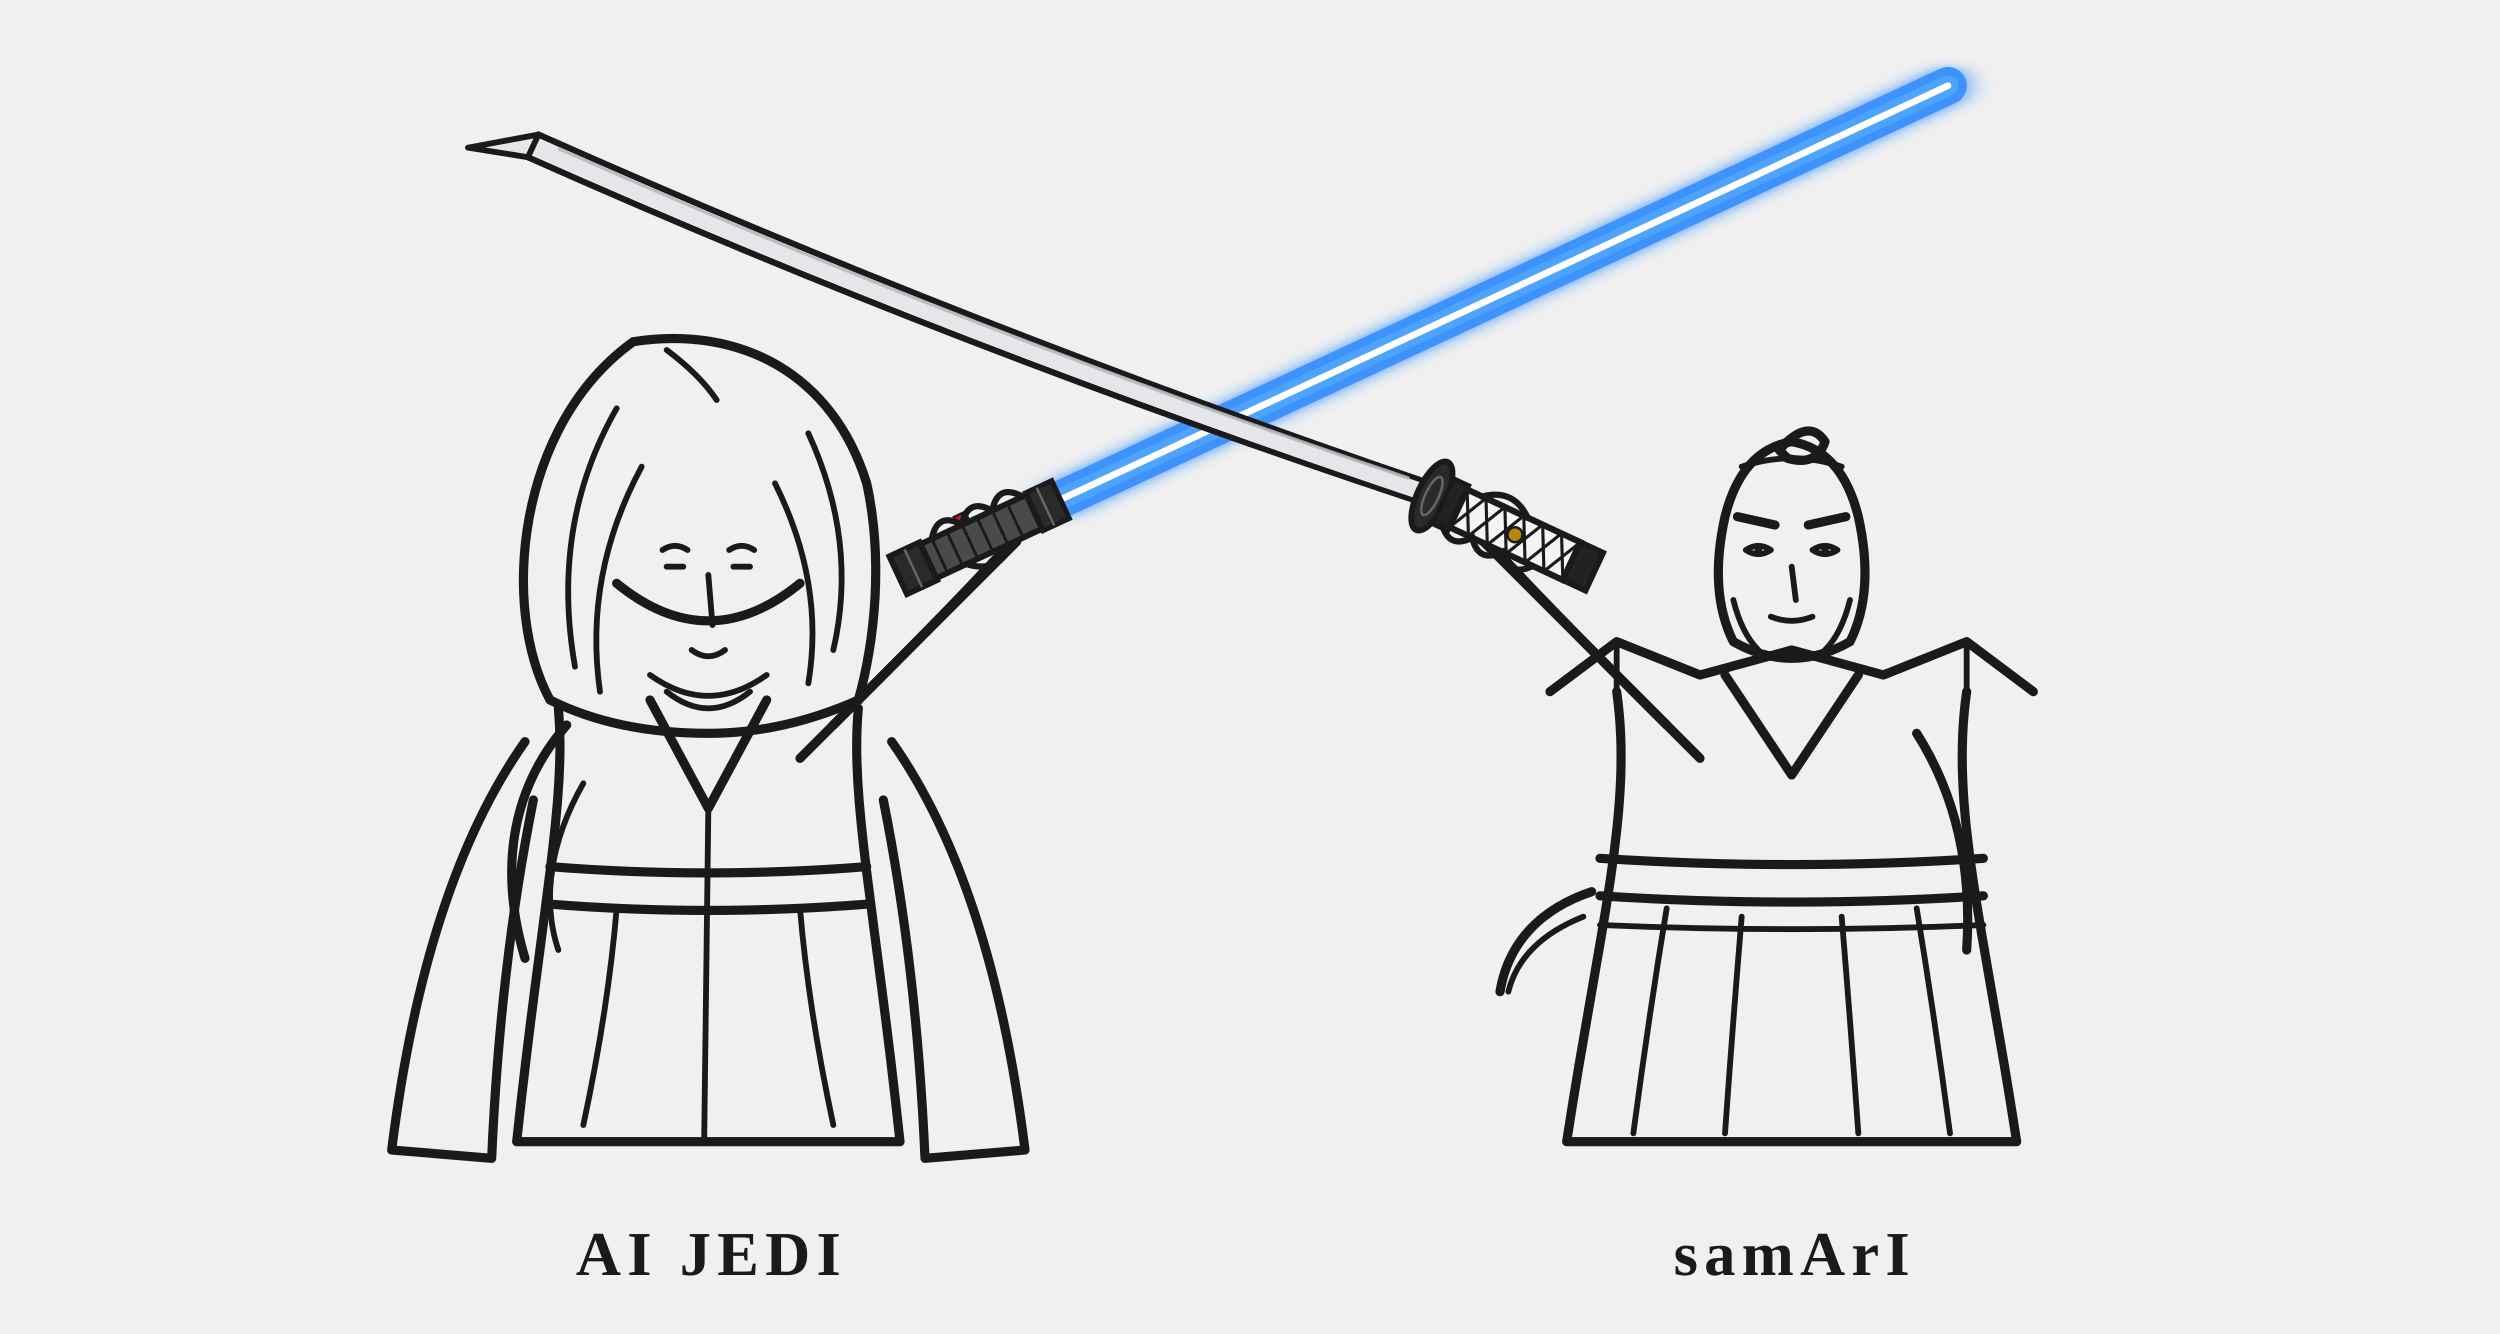
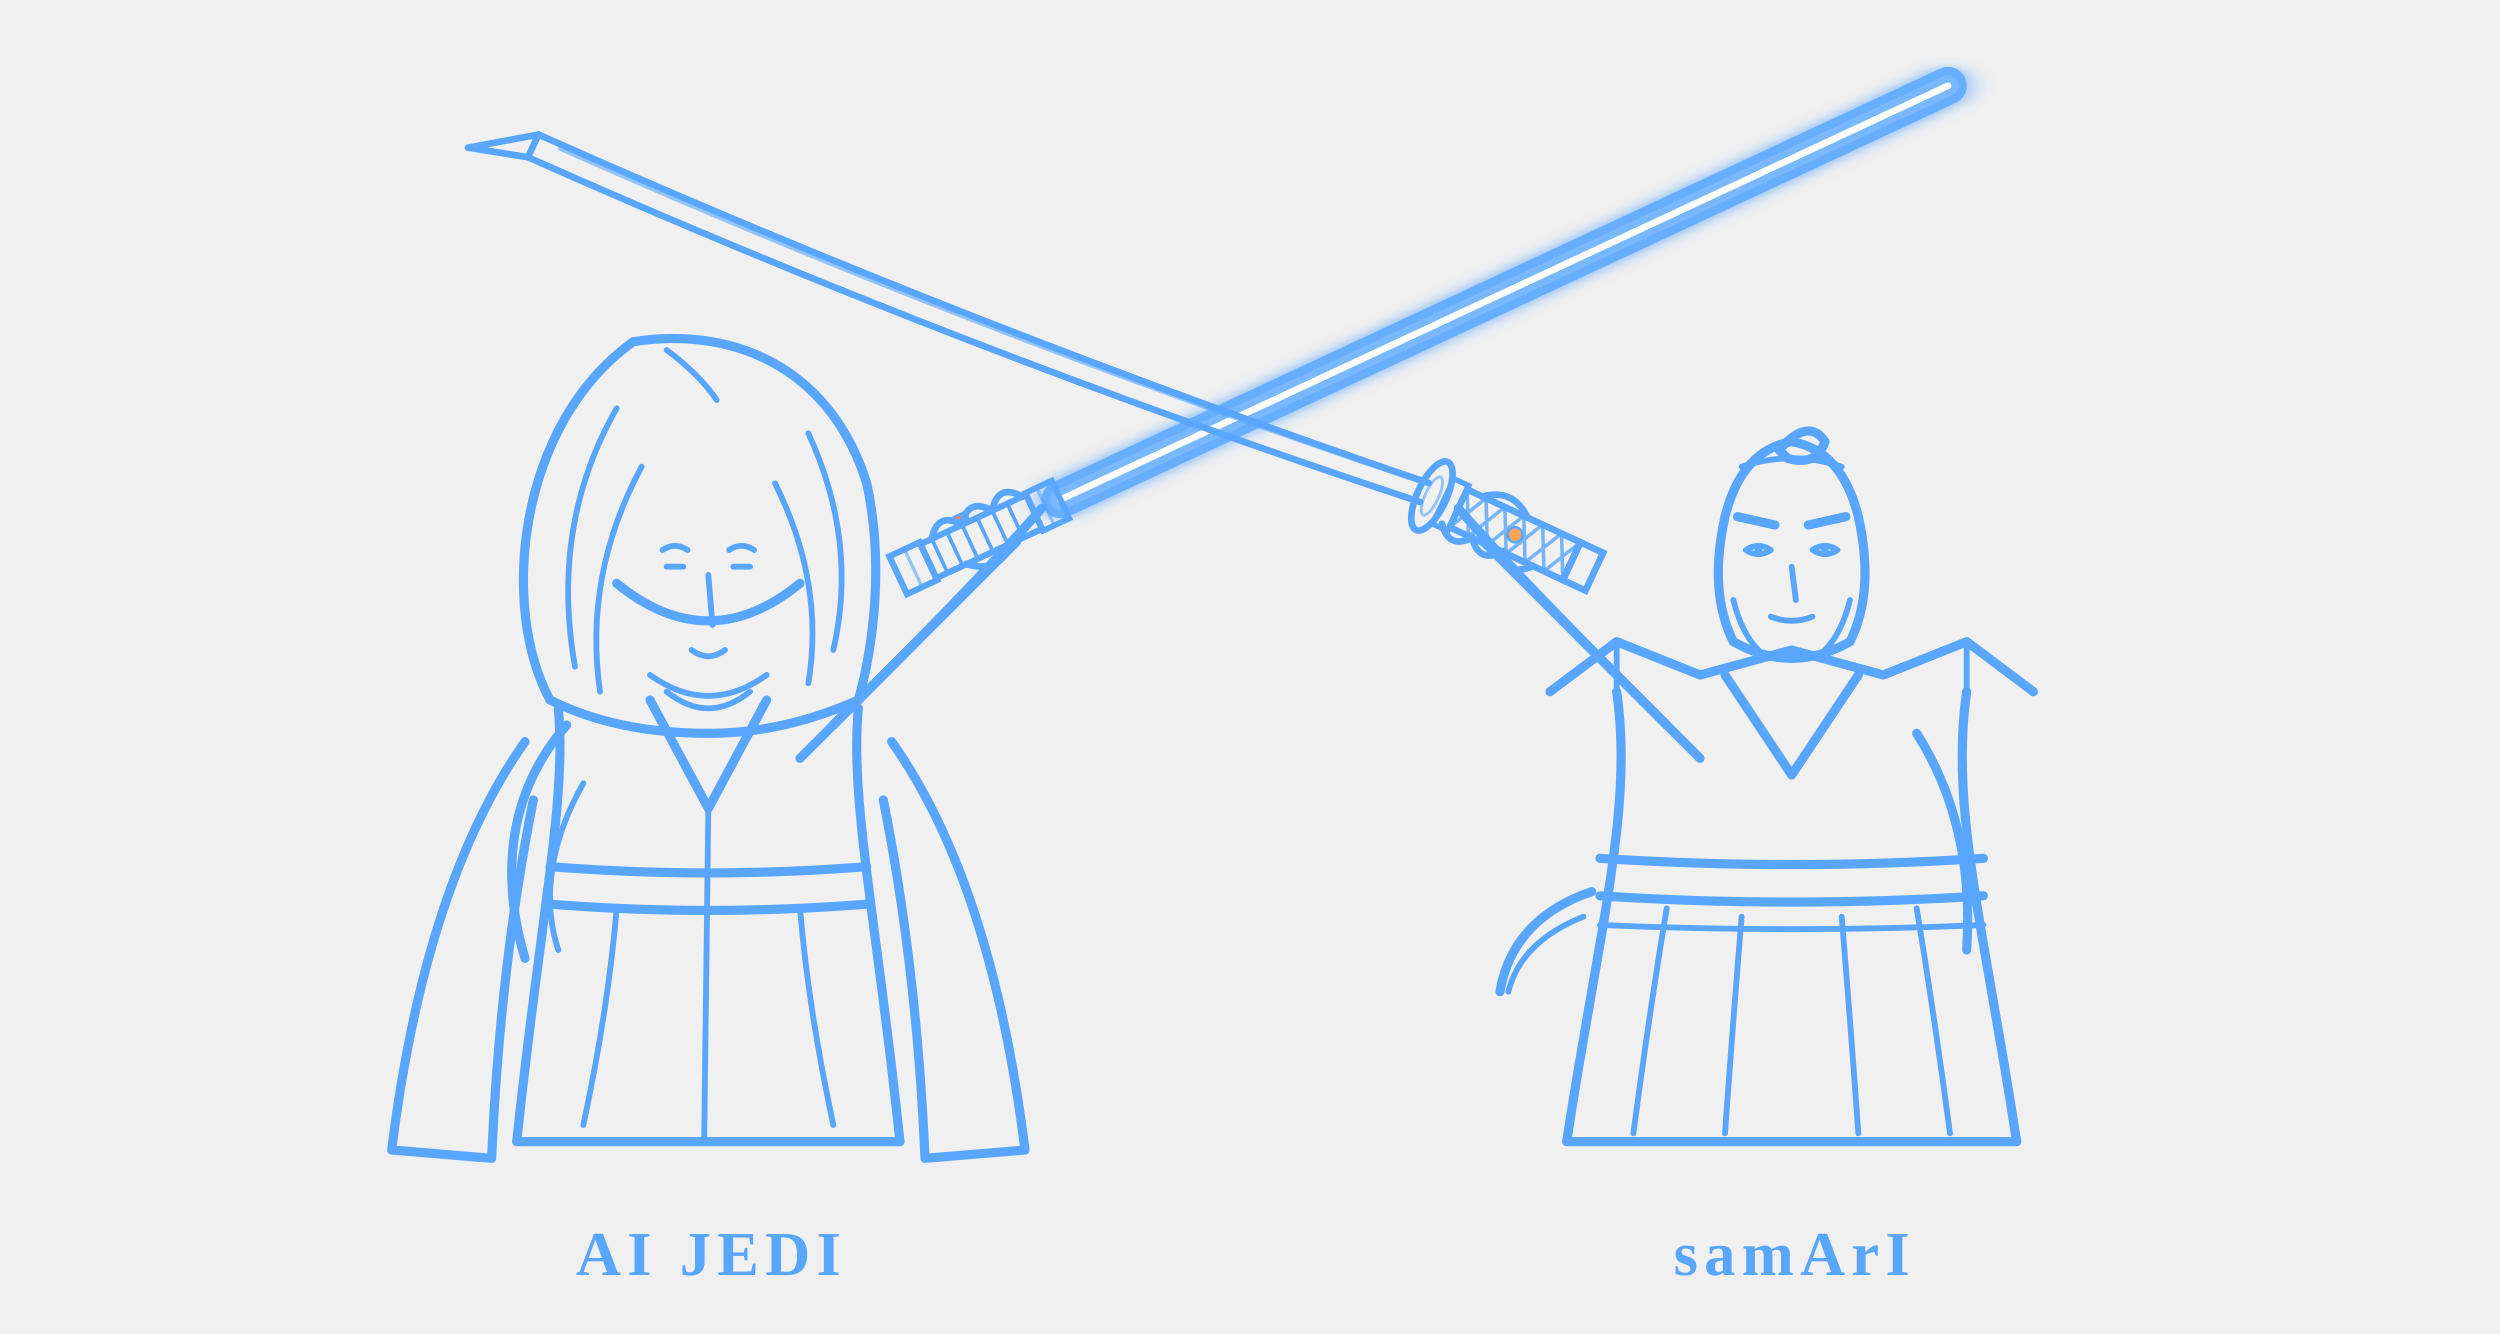
- <svg xmlns="http://www.w3.org/2000/svg" viewBox="0 0 600 320" color="#1a1a1a" role="img" aria-label="AI JEDI and samArI crossing weapons">
+ <svg xmlns="http://www.w3.org/2000/svg" viewBox="0 0 600 320" color="#58a6ff" role="img" aria-label="AI JEDI and samArI crossing weapons">
  <defs>
    <style>
      .ink       { fill: none; stroke: currentColor; stroke-width: 2.2; stroke-linecap: round; stroke-linejoin: round; }
      .ink-thin  { fill: none; stroke: currentColor; stroke-width: 1.4; stroke-linecap: round; stroke-linejoin: round; }
      .label     { font-family: Georgia, "Times New Roman", serif; font-size: 15px; font-weight: 700; letter-spacing: 0.1em; fill: currentColor; }
    </style>
    <filter id="glow" x="-50%" y="-50%" width="200%" height="200%">
      <feGaussianBlur stdDeviation="2.4" result="b" />
      <feMerge>
        <feMergeNode in="b" />
        <feMergeNode in="SourceGraphic" />
      </feMerge>
    </filter>
  </defs>
  <g transform="translate(170,212)">
    <path class="ink" d="M -44,-34 Q -68,0 -76,64 L -52,66 Q -50,20 -42,-20" />
    <path class="ink" d="M  44,-34 Q  68,0  76,64 L  52,66 Q  50,20  42,-20" />
    <path class="ink" d="M -38,-44                          C -50,-66 -46,-110 -18,-130                          C 8,-134 30,-122 38,-96                          C 42,-78 40,-58 36,-44                          Q 18,-36 0,-36                          Q -22,-36 -38,-44 Z" />
    <path class="ink-thin" d="M -10,-128 Q -2,-122 2,-116" />
    <path class="ink-thin" d="M -32,-52 Q -38,-86 -22,-114" />
    <path class="ink-thin" d="M -26,-46 Q -30,-74 -16,-100" />
    <path class="ink-thin" d="M  30,-56 Q  36,-82  24,-108" />
    <path class="ink-thin" d="M  24,-48 Q  28,-72  16,-96" />
    <path class="ink" d="M -22,-72 Q 0,-54 22,-72" />
    <path class="ink-thin" d="M -11,-80 Q -8,-82 -5,-80" />
    <path class="ink-thin" d="M  5,-80 Q  8,-82 11,-80" />
    <path class="ink-thin" d="M -10,-76 L -6,-76" />
    <path class="ink-thin" d="M  6,-76 L 10,-76" />
    <path class="ink-thin" d="M 0,-74 L 1,-62" />
    <path class="ink-thin" d="M -4,-56 Q 0,-53 4,-56" />
    <path class="ink-thin" d="M -14,-50 Q 0,-40 14,-50" />
    <path class="ink-thin" d="M -10,-46 Q 0,-38 10,-46" />
    <path class="ink" d="M -36,-42                          C -34,-20 -40,6 -46,62                          L 46,62                          C 40,6 34,-20 36,-42" />
    <path class="ink" d="M -14,-44 L 0,-18 L 14,-44" />
    <path class="ink-thin" d="M 0,-18 L -1,62" />
    <path class="ink-thin" d="M -22,6 Q -24,30 -30,58" />
    <path class="ink-thin" d="M  22,6 Q  24,30  30,58" />
    <path class="ink" d="M -38,-4 Q 0,-1 38,-4" />
    <path class="ink" d="M -38,5  Q 0,8  38,5" />
    <path class="ink" d="M -34,-38 C -48,-22 -50,-2 -44,18" />
    <path class="ink-thin" d="M -30,-24 C -38,-10 -40,4 -36,16" />
    <path class="ink" d="M 30,-38 C 48,-56 66,-74 80,-90" />
    <path class="ink" d="M 22,-30 C 40,-48 58,-66 74,-82" />
    <text class="label" text-anchor="middle" x="0" y="94">AI JEDI</text>
  </g>
  <g transform="translate(430,212)">
    <path class="ink" d="M -16,-88                          Q -20,-70 -14,-58                          Q 0,-50 14,-58                          Q 20,-70 16,-88                          Q 12,-104 0,-106                          Q -12,-104 -16,-88 Z" />
    <path class="ink-thin" d="M -12,-100 Q 0,-104 12,-100" />
    <path class="ink" d="M -3,-104 Q 4,-112 8,-106 Q 6,-100 -1,-102 Z" />
    <path class="ink" d="M -13,-88 L -4,-86" stroke-width="1.8" />
    <path class="ink" d="M  4,-86 L 13,-88" stroke-width="1.8" />
    <path class="ink-thin" d="M -11,-80 Q -8,-82 -5,-80 Q -8,-78 -11,-80 Z" />
    <path class="ink-thin" d="M  5,-80 Q  8,-82 11,-80 Q  8,-78  5,-80 Z" />
    <circle cx="-8" cy="-80" r="0.9" fill="currentColor" />
    <circle cx=" 8" cy="-80" r="0.9" fill="currentColor" />
    <path class="ink-thin" d="M 0,-76 L 1,-68" />
    <path class="ink-thin" d="M -5,-64 Q 0,-62 5,-64" />
    <path class="ink-thin" d="M -14,-68 Q -12,-60 -8,-56" />
    <path class="ink-thin" d="M  14,-68 Q  12,-60  8,-56" />
    <path class="ink" d="M -58,-46 L -42,-58 L -22,-50 L 0,-56 L 22,-50 L 42,-58 L 58,-46" />
    <path class="ink-thin" d="M -42,-58 L -42,-46" />
    <path class="ink-thin" d="M  42,-58 L  42,-46" />
    <path class="ink" d="M -42,-46                          C -38,-18 -46,10 -54,62                          L 54,62                          C 46,10 38,-18 42,-46" />
    <path class="ink" d="M -16,-50 L 0,-26 L 16,-50" />
    <path class="ink-thin" d="M -30,6 Q -34,30 -38,60" />
    <path class="ink-thin" d="M -12,8 Q -14,32 -16,60" />
    <path class="ink-thin" d="M  12,8 Q  14,32  16,60" />
    <path class="ink-thin" d="M  30,6 Q  34,30  38,60" />
    <path class="ink" d="M -46,-6 Q 0,-3 46,-6" />
    <path class="ink" d="M -46, 3 Q 0, 6 46, 3" />
    <path class="ink-thin" d="M -46,10 Q 0,12 46,10" />
    <path class="ink" d="M -48,2 C -60,6 -68,14 -70,26" />
    <path class="ink-thin" d="M -50,8 C -60,12 -66,18 -68,26" />
    <path class="ink" d="M -30,-38 C -48,-56 -66,-74 -80,-90" />
    <path class="ink" d="M -22,-30 C -40,-48 -58,-66 -74,-82" />
    <path class="ink" d="M 30,-36 Q 44,-14 42,16" />
    <text class="label" text-anchor="middle" x="0" y="94">samArI</text>
  </g>
  <g transform="translate(250,122) rotate(-25)">
-     <line x1="5" y1="0" x2="240" y2="0" stroke="#2a87ff" stroke-width="9" stroke-linecap="round" filter="url(#glow)" opacity="0.9" />
-     <line x1="5" y1="0" x2="240" y2="0" stroke="#4ea3ff" stroke-width="5" stroke-linecap="round" />
+     <line x1="5" y1="0" x2="240" y2="0" stroke="#58a6ff" stroke-width="9" stroke-linecap="round" filter="url(#glow)" opacity="0.9" />
+     <line x1="5" y1="0" x2="240" y2="0" stroke="#79b8ff" stroke-width="5" stroke-linecap="round" />
    <line x1="5" y1="0" x2="240" y2="0" stroke="#ffffff" stroke-width="1.6" stroke-linecap="round" />
-     <rect x="-2" y="-5" width="7" height="10" fill="#2a2a2a" stroke="#1a1a1a" stroke-width="1.2" />
-     <line x1="1" y1="-5" x2="1" y2="5" stroke="#666" stroke-width="0.6" />
-     <rect x="-30" y="-4.5" width="28" height="9" fill="#4a4a4a" stroke="#1a1a1a" stroke-width="1.4" />
-     <line x1="-27" y1="-4.5" x2="-27" y2="4.5" stroke="#1a1a1a" stroke-width="0.7" />
-     <line x1="-23" y1="-4.5" x2="-23" y2="4.5" stroke="#1a1a1a" stroke-width="0.7" />
-     <line x1="-19" y1="-4.5" x2="-19" y2="4.5" stroke="#1a1a1a" stroke-width="0.7" />
-     <line x1="-15" y1="-4.5" x2="-15" y2="4.5" stroke="#1a1a1a" stroke-width="0.7" />
-     <line x1="-11" y1="-4.5" x2="-11" y2="4.5" stroke="#1a1a1a" stroke-width="0.7" />
-     <line x1="-7" y1="-4.5" x2="-7" y2="4.5" stroke="#1a1a1a" stroke-width="0.7" />
-     <rect x="-20" y="-7" width="3" height="2" fill="#cc2222" stroke="#1a1a1a" stroke-width="0.6" />
-     <rect x="-38" y="-5" width="8" height="10" fill="#2a2a2a" stroke="#1a1a1a" stroke-width="1.4" />
-     <line x1="-34" y1="-5" x2="-34" y2="5" stroke="#666" stroke-width="0.6" />
-     <path d="M -27,-4.5 Q -23,-10 -19,-4.5 Q -15,-10 -11,-4.5 Q -7,-10 -3,-4.5" fill="none" stroke="#1a1a1a" stroke-width="1.5" stroke-linecap="round" />
-     <path d="M -22,4.5 Q -16,10 -10,4.5" fill="none" stroke="#1a1a1a" stroke-width="1.5" stroke-linecap="round" />
+     <rect x="-2" y="-5" width="7" height="10" fill="none" stroke="#58a6ff" stroke-width="1.4" />
+     <line x1="1" y1="-5" x2="1" y2="5" stroke="#58a6ff" stroke-width="0.8" opacity="0.6" />
+     <rect x="-30" y="-4.5" width="28" height="9" fill="none" stroke="#58a6ff" stroke-width="1.5" />
+     <line x1="-27" y1="-4.5" x2="-27" y2="4.5" stroke="#58a6ff" stroke-width="0.9" />
+     <line x1="-23" y1="-4.5" x2="-23" y2="4.5" stroke="#58a6ff" stroke-width="0.9" />
+     <line x1="-19" y1="-4.5" x2="-19" y2="4.5" stroke="#58a6ff" stroke-width="0.9" />
+     <line x1="-15" y1="-4.5" x2="-15" y2="4.5" stroke="#58a6ff" stroke-width="0.9" />
+     <line x1="-11" y1="-4.5" x2="-11" y2="4.5" stroke="#58a6ff" stroke-width="0.9" />
+     <line x1="-7" y1="-4.5" x2="-7" y2="4.5" stroke="#58a6ff" stroke-width="0.9" />
+     <rect x="-20" y="-7" width="3" height="2" fill="#ff7b72" stroke="#58a6ff" stroke-width="0.6" />
+     <rect x="-38" y="-5" width="8" height="10" fill="none" stroke="#58a6ff" stroke-width="1.5" />
+     <line x1="-34" y1="-5" x2="-34" y2="5" stroke="#58a6ff" stroke-width="0.8" opacity="0.6" />
+     <path d="M -27,-4.5 Q -23,-10 -19,-4.5 Q -15,-10 -11,-4.5 Q -7,-10 -3,-4.5" fill="none" stroke="#58a6ff" stroke-width="1.6" stroke-linecap="round" />
+     <path d="M -22,4.5 Q -16,10 -10,4.5" fill="none" stroke="#58a6ff" stroke-width="1.6" stroke-linecap="round" />
  </g>
  <g transform="translate(350,122) rotate(-155)">
-     <path d="M 9,-2.5 Q 124,-16 238,-18" fill="none" stroke="#1a1a1a" stroke-width="1.5" stroke-linecap="round" />
-     <path d="M 9,2.5  Q 124,-10 238,-12" fill="none" stroke="#1a1a1a" stroke-width="1.5" stroke-linecap="round" />
-     <path d="M 9,0 Q 124,-13 238,-15" fill="none" stroke="#e4e6ea" stroke-width="4" stroke-linecap="round" />
-     <path d="M 14,1.5 Q 124,-11 232,-13" fill="none" stroke="#b6b9bd" stroke-width="0.8" stroke-linecap="round" opacity="0.9" />
-     <path d="M 238,-12 L 252,-22 L 238,-18 Z" fill="#e4e6ea" stroke="#1a1a1a" stroke-width="1.4" stroke-linejoin="round" />
-     <ellipse cx="7" cy="0" rx="3.5" ry="9" fill="#2a2a2a" stroke="#1a1a1a" stroke-width="1.4" />
-     <ellipse cx="7" cy="0" rx="1.6" ry="5" fill="none" stroke="#666" stroke-width="0.6" />
-     <rect x="0" y="-6" width="4" height="12" fill="#222" stroke="#1a1a1a" stroke-width="1.1" />
-     <rect x="-30" y="-5" width="30" height="10" fill="#f4f4f4" stroke="#1a1a1a" stroke-width="1.5" />
-     <path d="M -30,-5 L -25,5  M -25,-5 L -30,5              M -25,-5 L -20,5  M -20,-5 L -25,5              M -20,-5 L -15,5  M -15,-5 L -20,5              M -15,-5 L -10,5  M -10,-5 L -15,5              M -10,-5 L -5,5   M -5,-5  L -10,5              M -5,-5  L 0,5    M 0,-5   L -5,5" fill="none" stroke="#1a1a1a" stroke-width="0.75" />
-     <circle cx="-15" cy="0" r="1.8" fill="#b8860b" stroke="#1a1a1a" stroke-width="0.6" />
-     <rect x="-36" y="-5" width="6" height="10" fill="#222" stroke="#1a1a1a" stroke-width="1.4" />
-     <path d="M -22,-5 Q -18,-10 -14,-5 Q -10,-10 -6,-5 Q -2,-10 2,-5" fill="none" stroke="#1a1a1a" stroke-width="1.5" stroke-linecap="round" />
-     <path d="M -16,5 Q -10,10 -4,5" fill="none" stroke="#1a1a1a" stroke-width="1.5" stroke-linecap="round" />
+     <path d="M 9,-2.5 Q 124,-16 238,-18" fill="none" stroke="#58a6ff" stroke-width="1.6" stroke-linecap="round" />
+     <path d="M 9,2.5  Q 124,-10 238,-12" fill="none" stroke="#58a6ff" stroke-width="1.6" stroke-linecap="round" />
+     <path d="M 14,1.5 Q 124,-11 232,-13" fill="none" stroke="#58a6ff" stroke-width="0.8" stroke-linecap="round" opacity="0.6" />
+     <path d="M 238,-12 L 252,-22 L 238,-18 Z" fill="none" stroke="#58a6ff" stroke-width="1.6" stroke-linejoin="round" />
+     <ellipse cx="7" cy="0" rx="3.5" ry="9" fill="none" stroke="#58a6ff" stroke-width="1.6" />
+     <ellipse cx="7" cy="0" rx="1.6" ry="5" fill="none" stroke="#58a6ff" stroke-width="0.7" opacity="0.6" />
+     <rect x="0" y="-6" width="4" height="12" fill="none" stroke="#58a6ff" stroke-width="1.3" />
+     <rect x="-30" y="-5" width="30" height="10" fill="none" stroke="#58a6ff" stroke-width="1.6" />
+     <path d="M -30,-5 L -25,5  M -25,-5 L -30,5              M -25,-5 L -20,5  M -20,-5 L -25,5              M -20,-5 L -15,5  M -15,-5 L -20,5              M -15,-5 L -10,5  M -10,-5 L -15,5              M -10,-5 L -5,5   M -5,-5  L -10,5              M -5,-5  L 0,5    M 0,-5   L -5,5" fill="none" stroke="#58a6ff" stroke-width="0.85" opacity="0.8" />
+     <circle cx="-15" cy="0" r="1.8" fill="#ffa657" stroke="#58a6ff" stroke-width="0.6" />
+     <rect x="-36" y="-5" width="6" height="10" fill="none" stroke="#58a6ff" stroke-width="1.6" />
+     <path d="M -22,-5 Q -18,-10 -14,-5 Q -10,-10 -6,-5 Q -2,-10 2,-5" fill="none" stroke="#58a6ff" stroke-width="1.6" stroke-linecap="round" />
+     <path d="M -16,5 Q -10,10 -4,5" fill="none" stroke="#58a6ff" stroke-width="1.6" stroke-linecap="round" />
  </g>
</svg>
